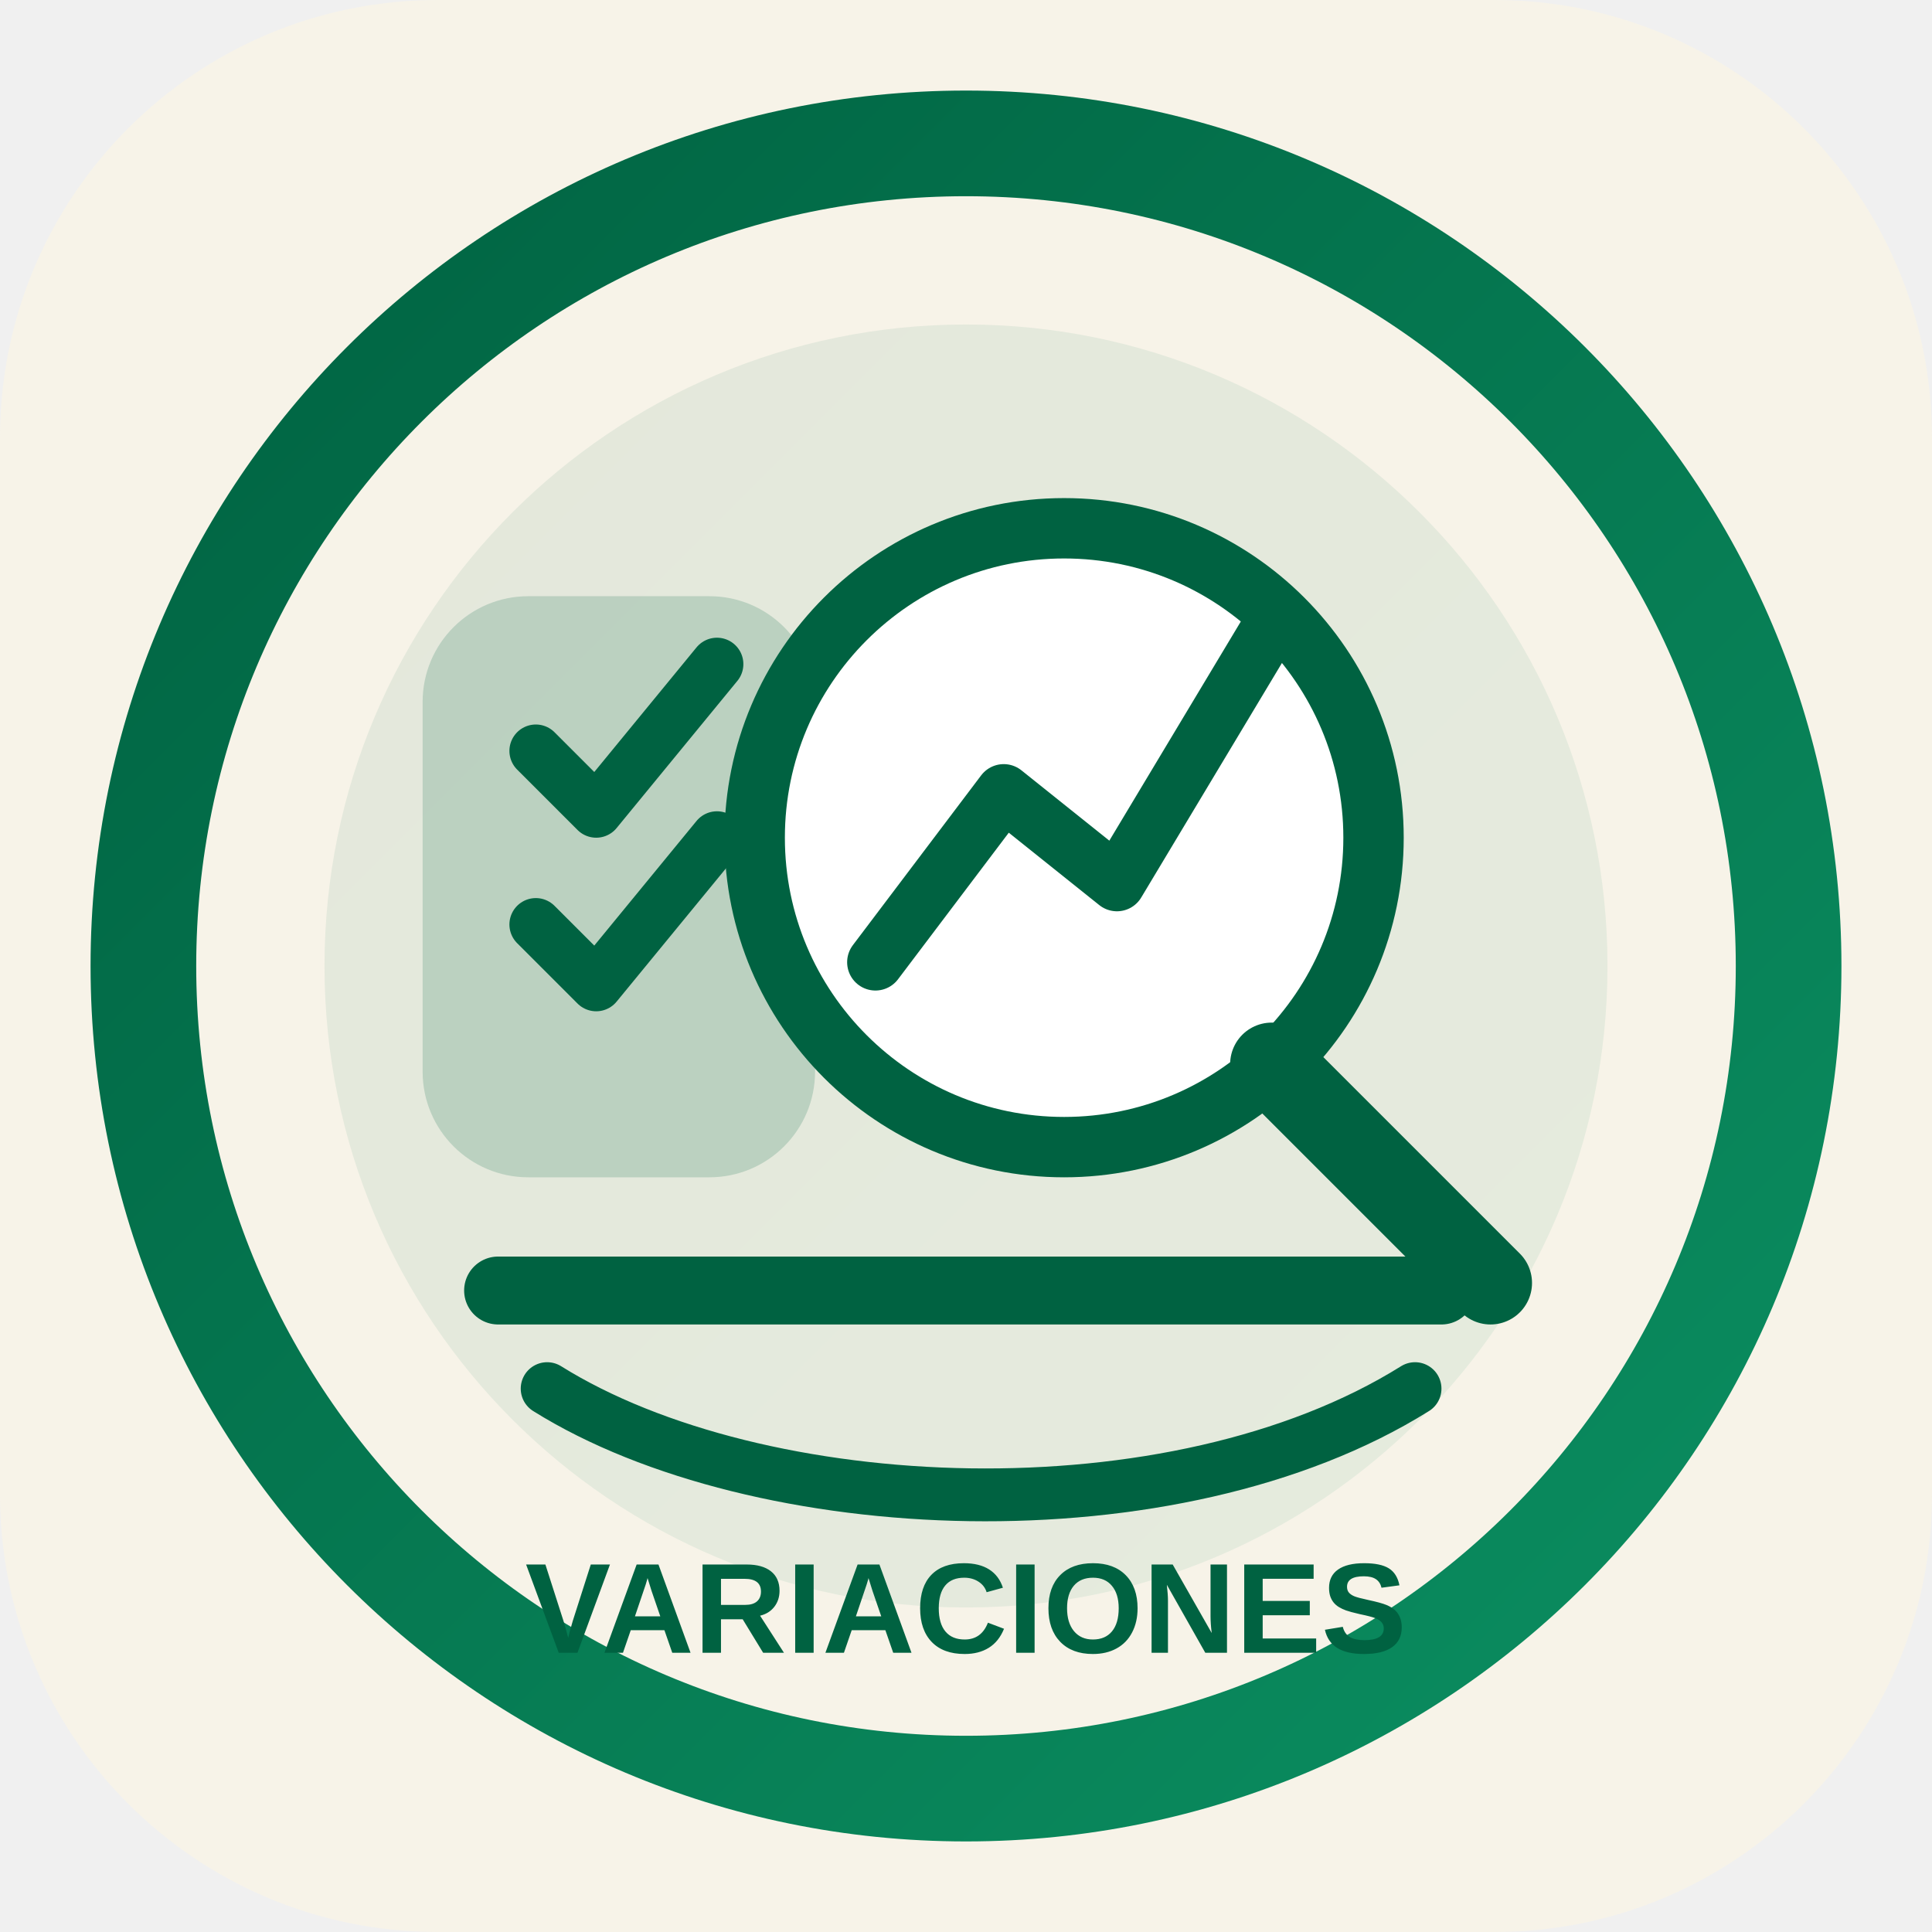
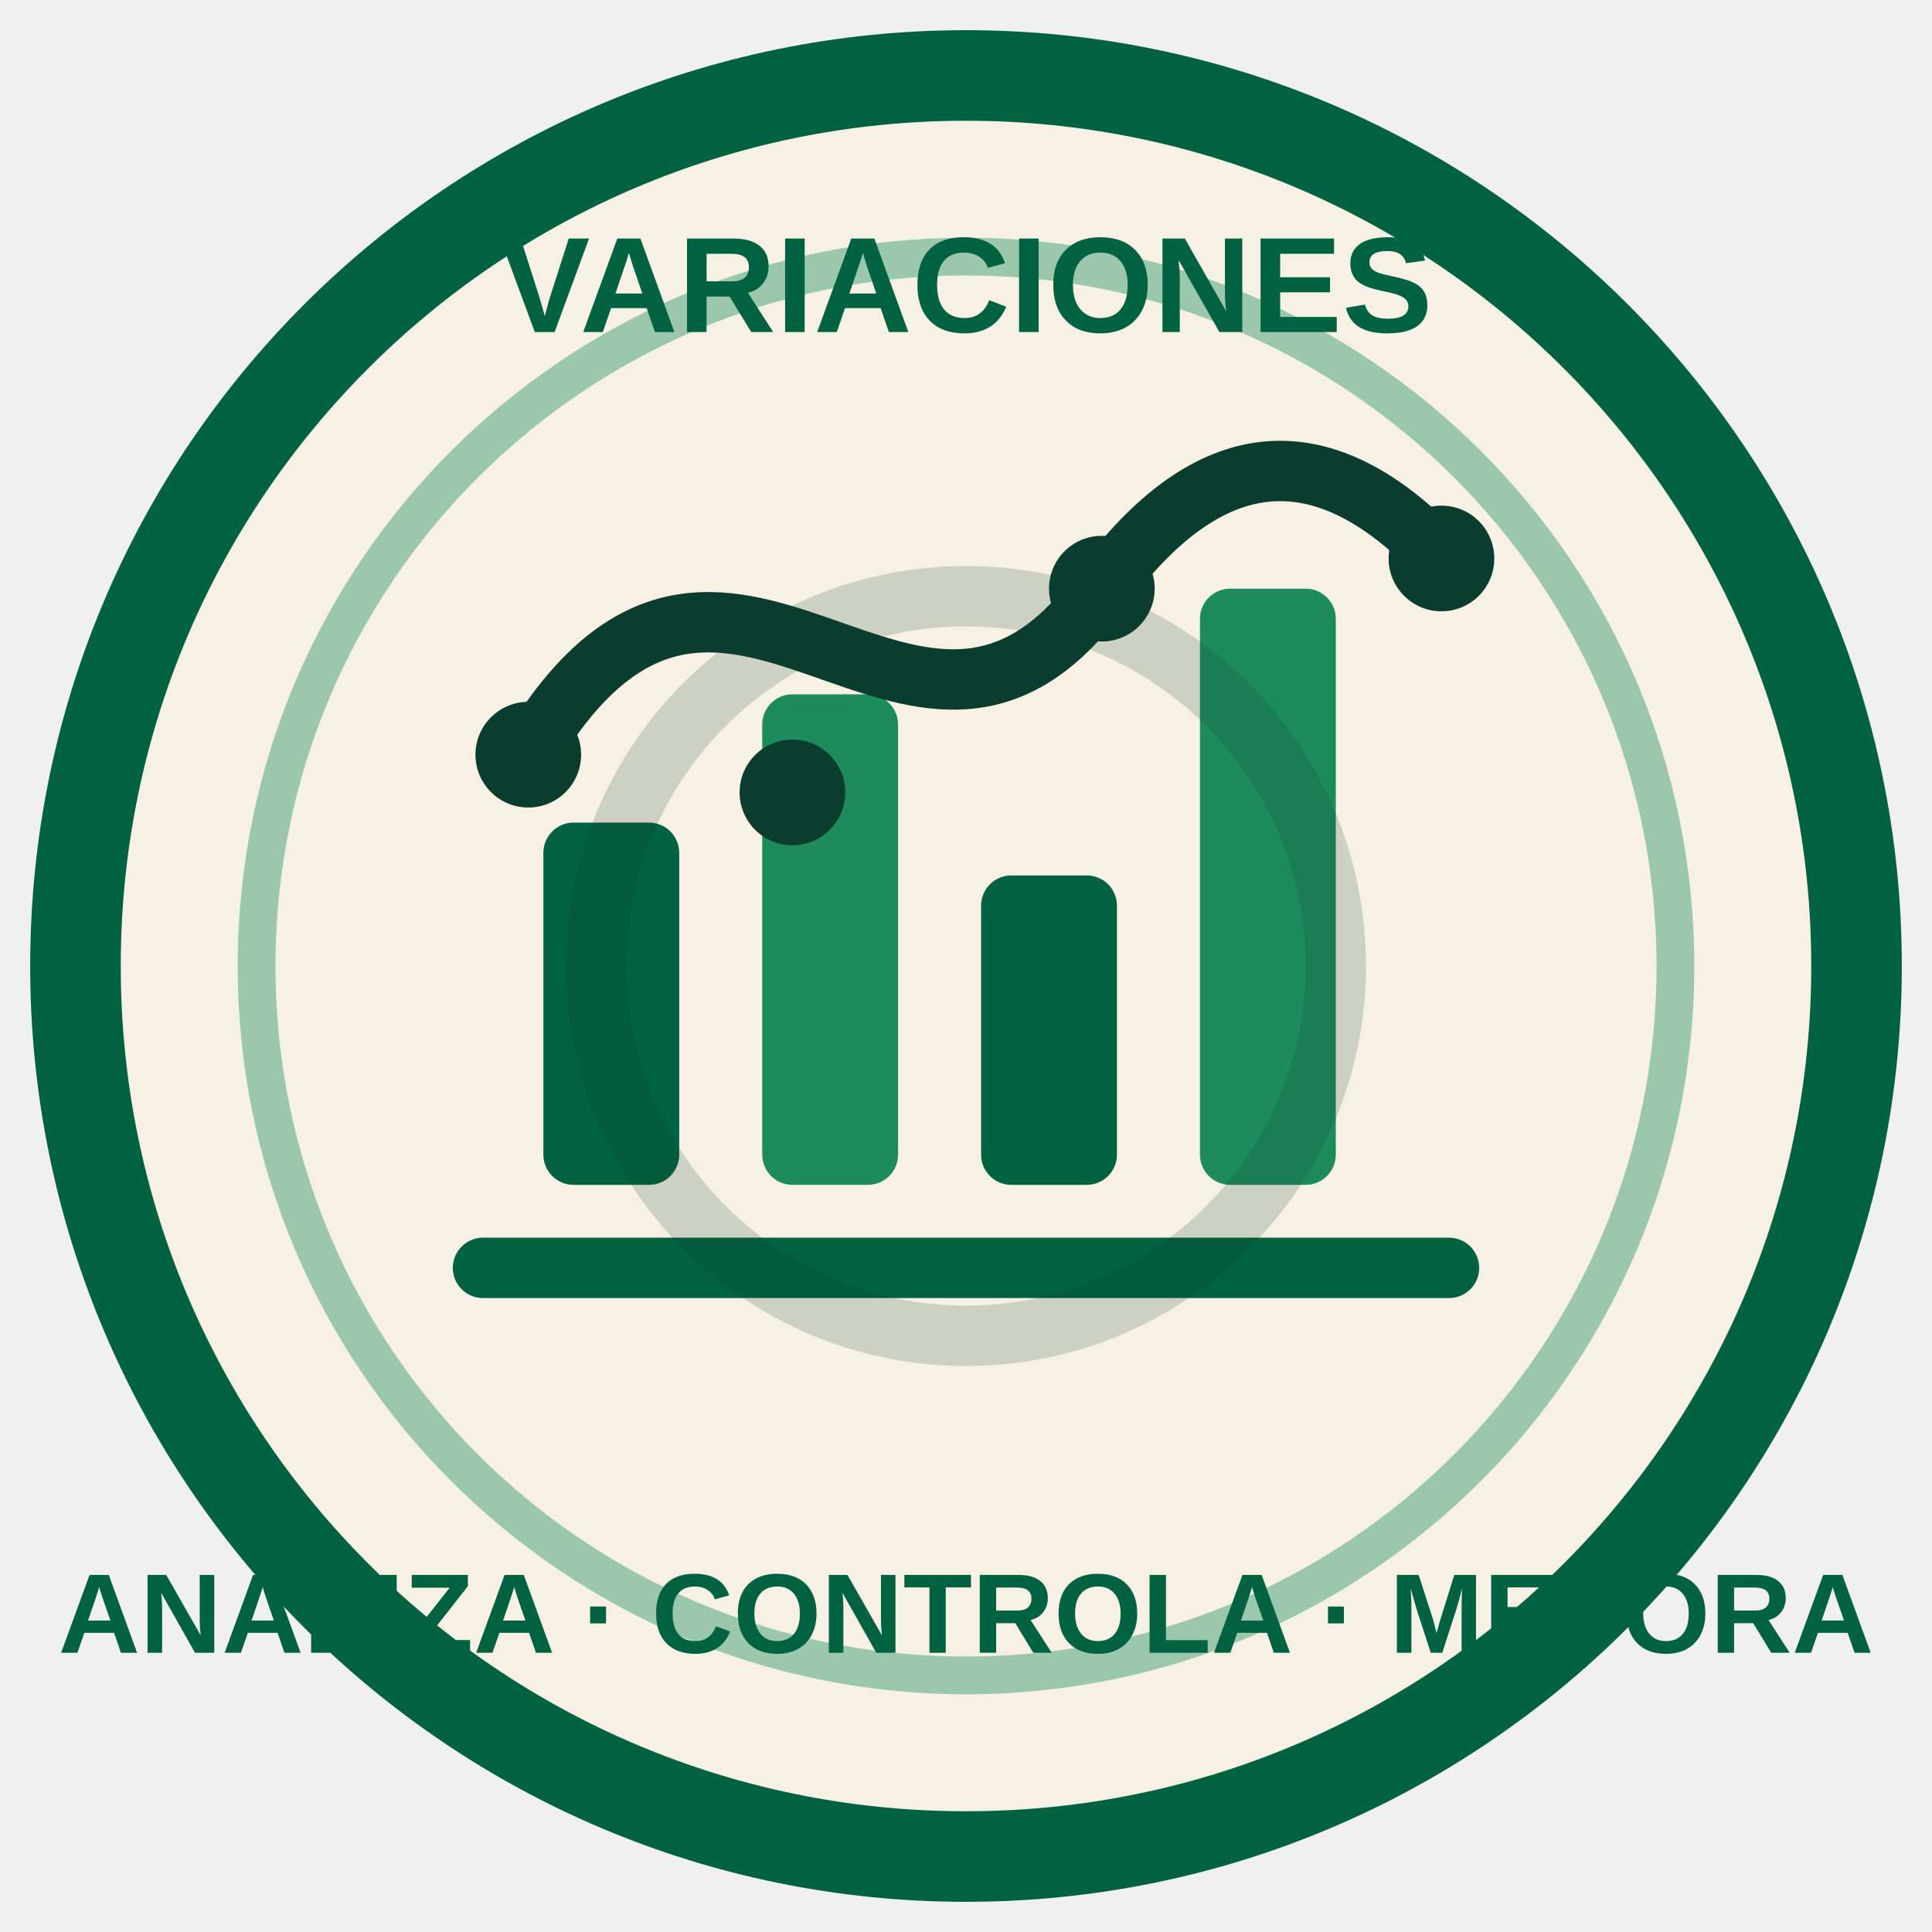
- <svg xmlns="http://www.w3.org/2000/svg" viewBox="0 0 512 512">
+ <svg xmlns="http://www.w3.org/2000/svg" viewBox="0 0 256 256" role="img" aria-label="Variaciones de Producto">
  <defs>
-     <linearGradient id="g" x1="0" y1="0" x2="1" y2="1">
+     <linearGradient id="g" x1="0" x2="1" y1="0" y2="1">
      <stop stop-color="#006241" />
      <stop offset="1" stop-color="#0b8f61" />
    </linearGradient>
  </defs>
-   <rect width="512" height="512" rx="116" fill="#f7f3e8" />
-   <circle cx="256" cy="256" r="218" fill="none" stroke="url(#g)" stroke-width="28" />
-   <circle cx="256" cy="256" r="170" fill="url(#g)" opacity=".08" />
-   <path d="M132 342h250" stroke="#006241" stroke-width="18" stroke-linecap="round" />
-   <rect x="118" y="164" width="92" height="142" rx="22" fill="#006241" opacity=".18" stroke="#006241" stroke-width="12" />
-   <path d="M142 199l16 16 32-39M142 245l16 16 32-39" fill="none" stroke="#006241" stroke-width="14" stroke-linecap="round" stroke-linejoin="round" />
-   <circle cx="282" cy="222" r="82" fill="#fff" stroke="#006241" stroke-width="16" />
-   <path d="M232 255l34-45 30 24 42-70" fill="none" stroke="#006241" stroke-width="15" stroke-linecap="round" stroke-linejoin="round" />
-   <path d="M337 282l58 58" stroke="#006241" stroke-width="22" stroke-linecap="round" />
-   <path d="M145 368c56 35 166 40 230 0" fill="none" stroke="#006241" stroke-width="14" stroke-linecap="round" />
-   <text x="256" y="438" text-anchor="middle" font-family="Arial, sans-serif" font-weight="800" font-size="34" fill="#006241">VARIACIONES</text>
+   <circle cx="128" cy="128" r="118" fill="#f7f1e5" stroke="#006241" stroke-width="12" />
+   <circle cx="128" cy="128" r="94" fill="none" stroke="#9bc7ad" stroke-width="5" />
+   <path d="M64 168h128" stroke="#006241" stroke-width="8" stroke-linecap="round" />
+   <rect x="72" y="109" width="18" height="48" rx="4" fill="#006241" />
+   <rect x="101" y="92" width="18" height="65" rx="4" fill="#1d8b5b" />
+   <rect x="130" y="116" width="18" height="41" rx="4" fill="#006241" />
+   <rect x="159" y="78" width="18" height="79" rx="4" fill="#1d8b5b" />
+   <path d="M70 100c26-44 51 13 76-22 14-19 29-21 45-4" fill="none" stroke="#0b3d2e" stroke-width="8" stroke-linecap="round" />
+   <circle cx="70" cy="100" r="7" fill="#0b3d2e" />
+   <circle cx="105" cy="105" r="7" fill="#0b3d2e" />
+   <circle cx="146" cy="78" r="7" fill="#0b3d2e" />
+   <circle cx="191" cy="74" r="7" fill="#0b3d2e" />
+   <circle cx="128" cy="128" r="49" fill="none" stroke="#0b3d2e" stroke-width="8" opacity=".18" />
+   <text x="128" y="44" text-anchor="middle" font-size="18" font-family="Arial" font-weight="800" fill="#006241">VARIACIONES</text>
+   <text x="128" y="219" text-anchor="middle" font-size="15" font-family="Arial" font-weight="800" fill="#006241">ANALIZA · CONTROLA · MEJORA</text>
</svg>
